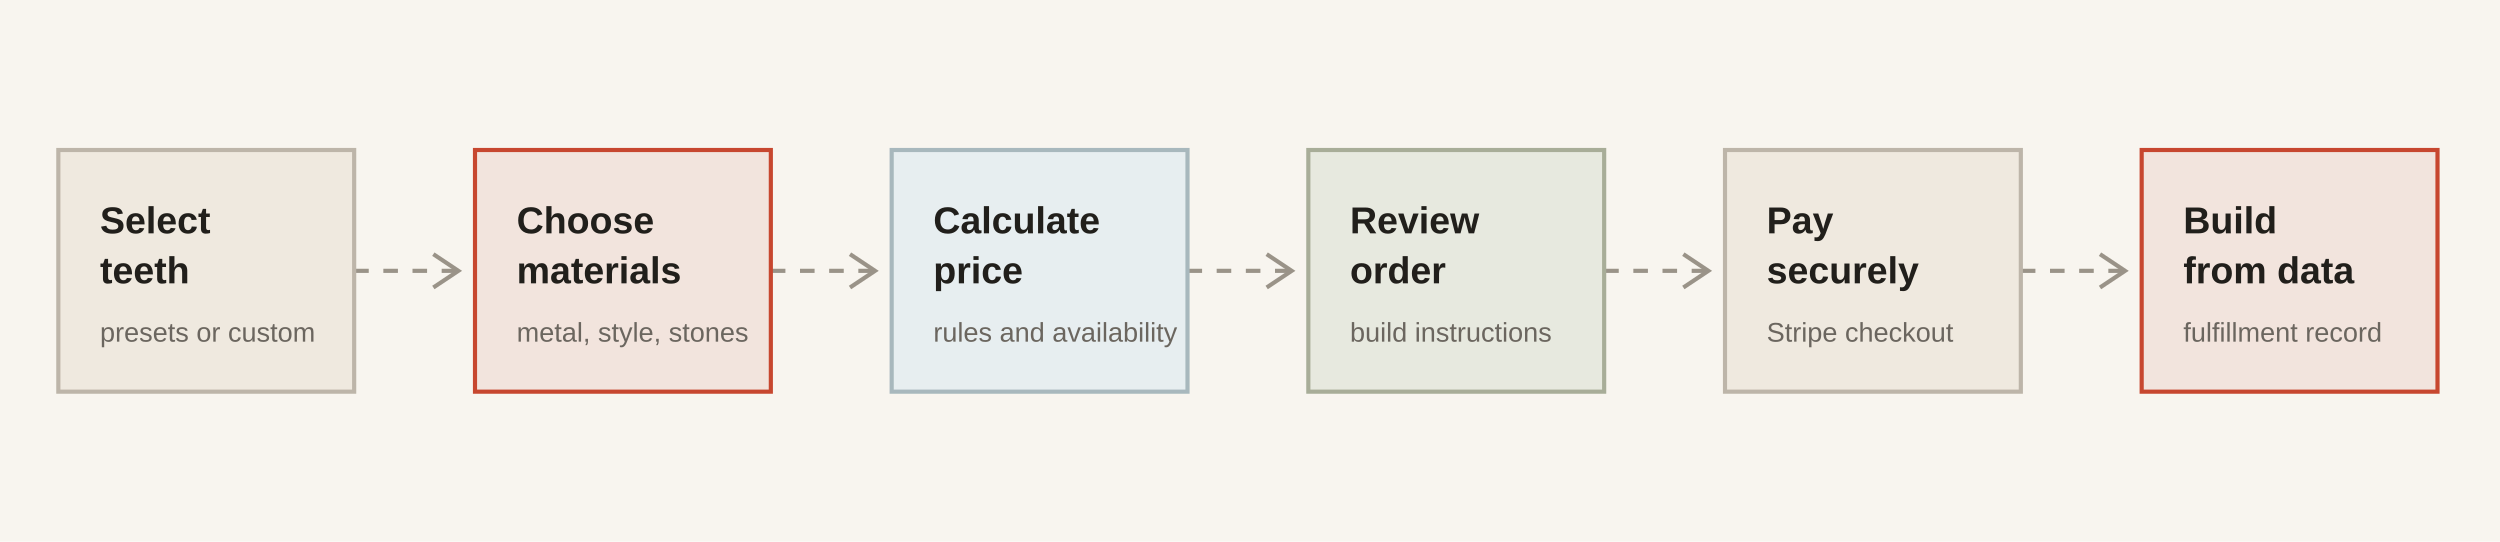
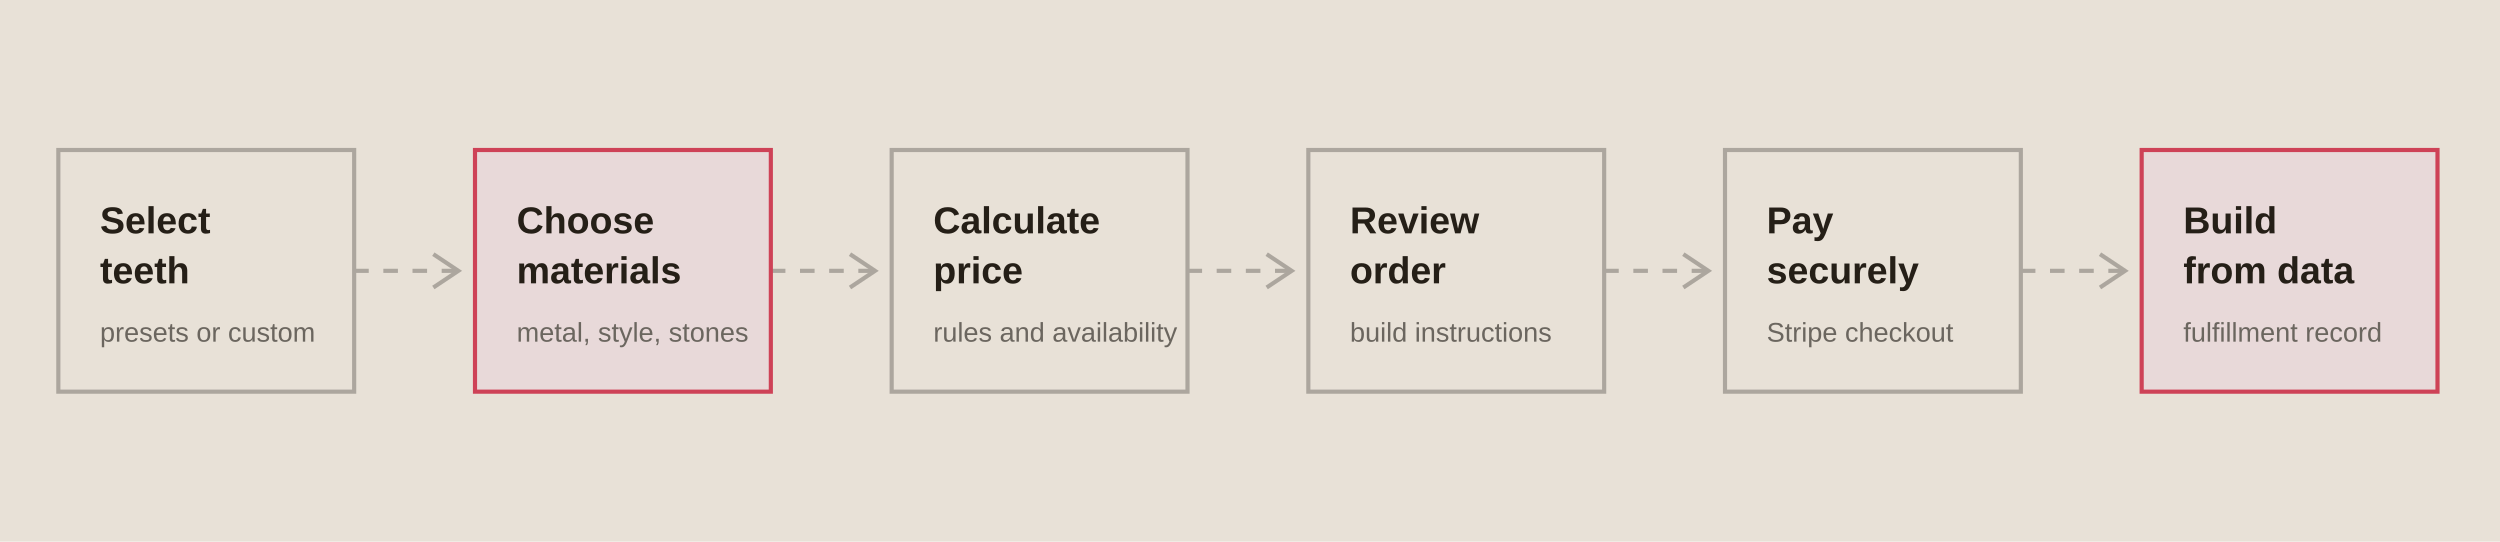
<svg xmlns="http://www.w3.org/2000/svg" width="1200" height="260" viewBox="0 0 1200 260" fill="none" role="img" aria-labelledby="title desc">
-   <rect width="1200" height="260" fill="#F8F5EF" />
-   <path d="M170 130H220M370 130H420M570 130H620M770 130H820M970 130H1020" stroke="#9A9388" stroke-width="2" stroke-dasharray="7 7" />
-   <path d="M208 122L220 130L208 138M408 122L420 130L408 138M608 122L620 130L608 138M808 122L820 130L808 138M1008 122L1020 130L1008 138" stroke="#9A9388" stroke-width="2" />
-   <g font-family="Arial, sans-serif" fill="#211F1B">
-     <rect x="28" y="72" width="142" height="116" fill="#EFE9DF" stroke="#BDB5A9" stroke-width="2" />
+   <rect width="1200" height="260" fill="#E8E1D7" />
+   <path d="M170 130H220M370 130H420M570 130H620M770 130H820M970 130H1020" stroke="#ACA69E" stroke-width="2" stroke-dasharray="7 7" />
+   <path d="M208 122L220 130L208 138M408 122L420 130L408 138M608 122L620 130L608 138M808 122L820 130L808 138M1008 122L1020 130L1008 138" stroke="#ACA69E" stroke-width="2" />
+   <g font-family="Plus Jakarta Sans, Arial, sans-serif" fill="#251F17">
+     <rect x="28" y="72" width="142" height="116" fill="#E8E1D7" stroke="#ACA69E" stroke-width="2" />
    <text x="48" y="112" font-size="18" font-weight="700">Select</text>
    <text x="48" y="136" font-size="18" font-weight="700">teeth</text>
    <text x="48" y="164" font-size="13" fill="#6B665F">presets or custom</text>
-     <rect x="228" y="72" width="142" height="116" fill="#F2E4DD" stroke="#C7472F" stroke-width="2" />
+     <rect x="228" y="72" width="142" height="116" fill="#E8D9D9" stroke="#CE4257" stroke-width="2" />
    <text x="248" y="112" font-size="18" font-weight="700">Choose</text>
    <text x="248" y="136" font-size="18" font-weight="700">materials</text>
    <text x="248" y="164" font-size="13" fill="#6B665F">metal, style, stones</text>
-     <rect x="428" y="72" width="142" height="116" fill="#E7EEF0" stroke="#A8B8BD" stroke-width="2" />
+     <rect x="428" y="72" width="142" height="116" fill="#E8E1D7" stroke="#ACA69E" stroke-width="2" />
    <text x="448" y="112" font-size="18" font-weight="700">Calculate</text>
    <text x="448" y="136" font-size="18" font-weight="700">price</text>
    <text x="448" y="164" font-size="13" fill="#6B665F">rules and availability</text>
-     <rect x="628" y="72" width="142" height="116" fill="#E7E9DF" stroke="#A8AD98" stroke-width="2" />
+     <rect x="628" y="72" width="142" height="116" fill="#E8E1D7" stroke="#ACA69E" stroke-width="2" />
    <text x="648" y="112" font-size="18" font-weight="700">Review</text>
    <text x="648" y="136" font-size="18" font-weight="700">order</text>
    <text x="648" y="164" font-size="13" fill="#6B665F">build instructions</text>
-     <rect x="828" y="72" width="142" height="116" fill="#EFE9DF" stroke="#BDB5A9" stroke-width="2" />
+     <rect x="828" y="72" width="142" height="116" fill="#E8E1D7" stroke="#ACA69E" stroke-width="2" />
    <text x="848" y="112" font-size="18" font-weight="700">Pay</text>
    <text x="848" y="136" font-size="18" font-weight="700">securely</text>
    <text x="848" y="164" font-size="13" fill="#6B665F">Stripe checkout</text>
-     <rect x="1028" y="72" width="142" height="116" fill="#F2E4DD" stroke="#C7472F" stroke-width="2" />
+     <rect x="1028" y="72" width="142" height="116" fill="#E8D9D9" stroke="#CE4257" stroke-width="2" />
    <text x="1048" y="112" font-size="18" font-weight="700">Build</text>
    <text x="1048" y="136" font-size="18" font-weight="700">from data</text>
    <text x="1048" y="164" font-size="13" fill="#6B665F">fulfillment record</text>
  </g>
</svg>
